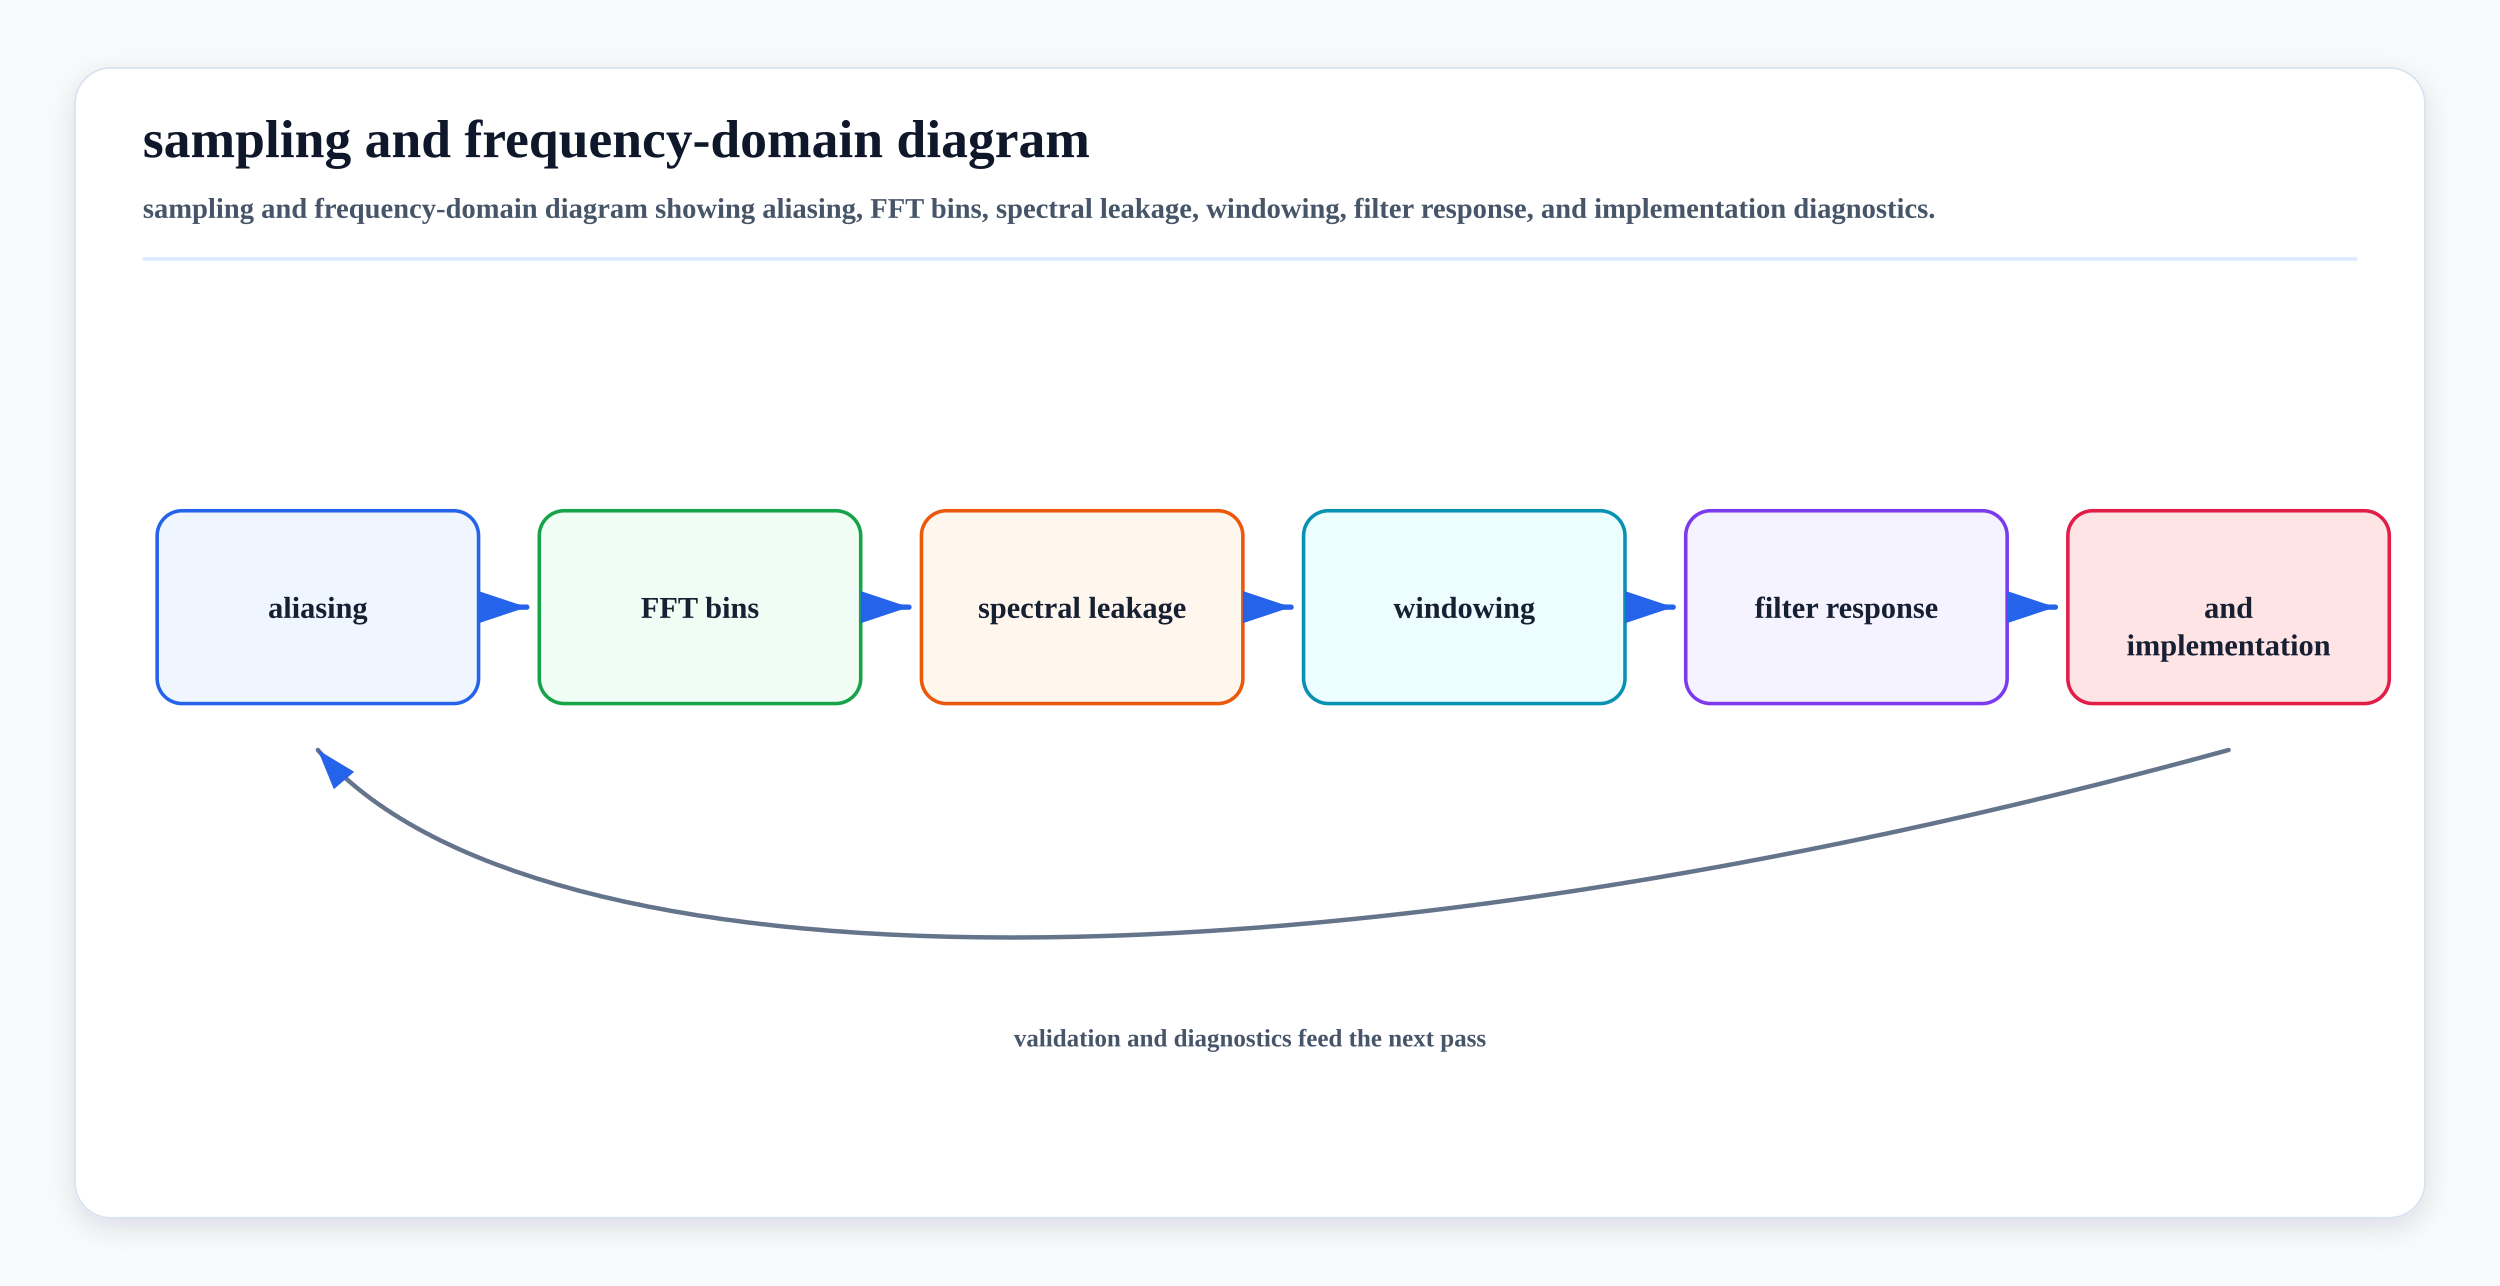
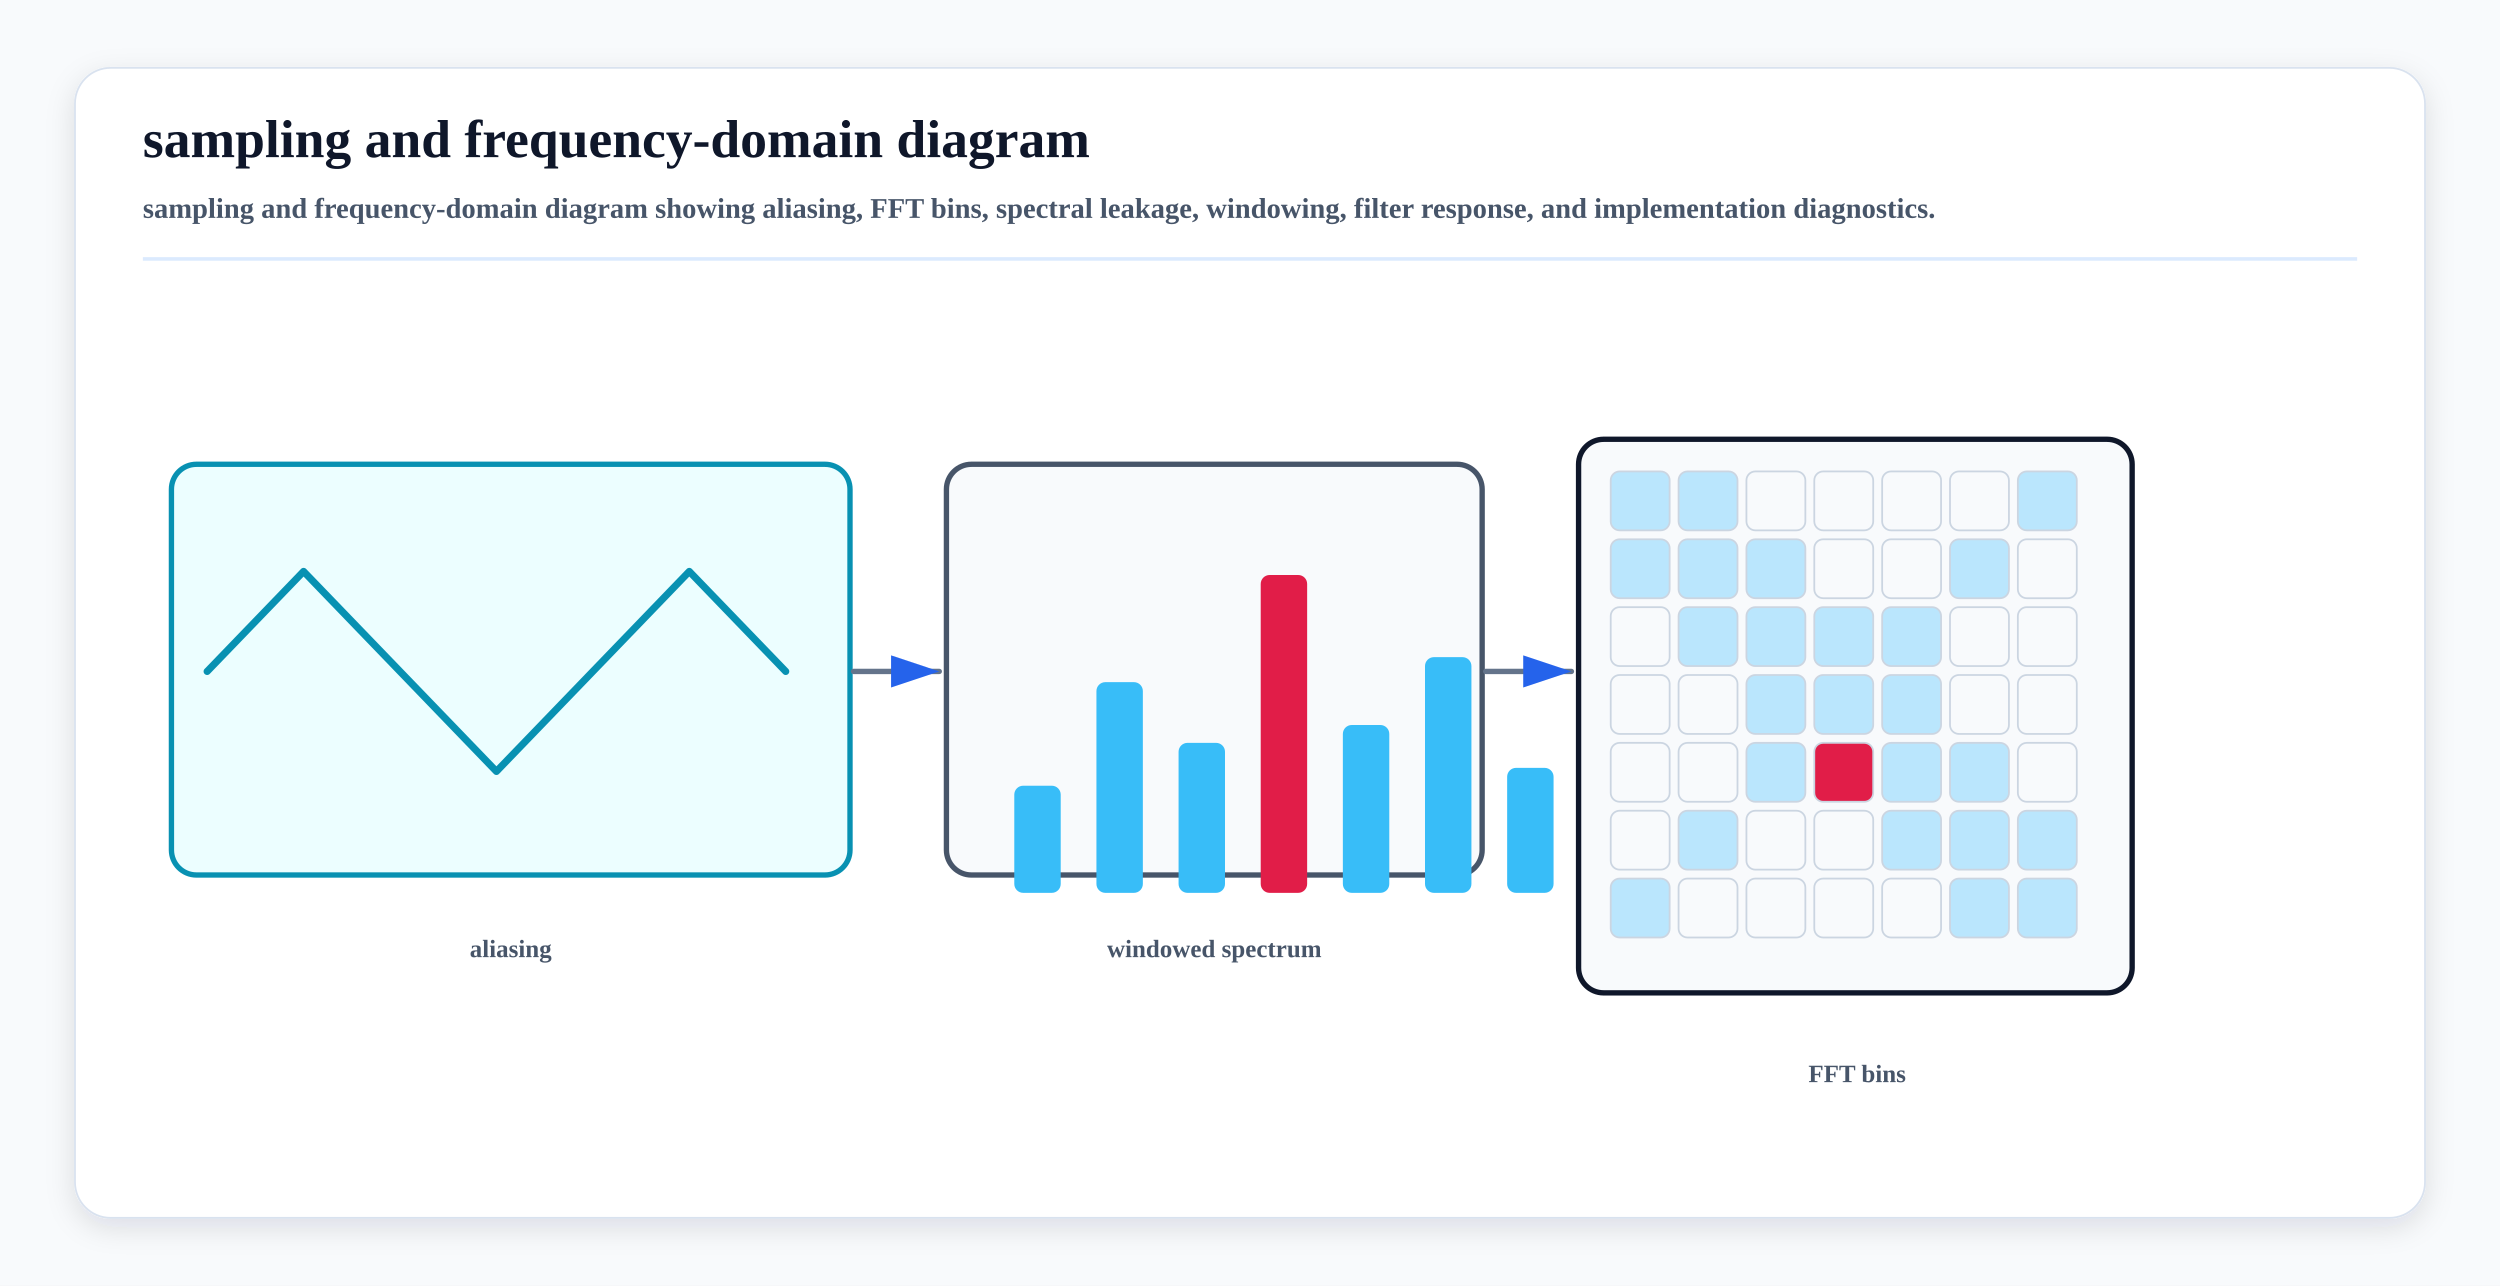
<svg xmlns="http://www.w3.org/2000/svg" width="1400" height="720" viewBox="0 0 1400 720" role="img" aria-labelledby="title desc" data-diagram-kind="signal-processing-chain">
  <defs>
    <marker id="arrow" markerWidth="12" markerHeight="12" refX="9" refY="3" orient="auto" markerUnits="strokeWidth">
      <path d="M0,0 L0,6 L9,3 z" fill="#2563eb" />
    </marker>
    <filter id="shadow" x="-10%" y="-10%" width="120%" height="120%">
      <feDropShadow dx="0" dy="5" stdDeviation="8" flood-color="#0f172a" flood-opacity="0.12" />
    </filter>
    <pattern id="grid" width="28" height="28" patternUnits="userSpaceOnUse">
      <path d="M28 0H0V28" fill="none" stroke="#e2e8f0" stroke-width="1" />
    </pattern>
  </defs>
  <rect width="1400" height="720" fill="#f8fafc" />
  <rect x="42" y="38" width="1316" height="644" rx="20" fill="#ffffff" stroke="#d9e2ef" filter="url(#shadow)" />
  <text x="80" y="88" font-size="30" font-weight="800" fill="#0f172a">sampling and frequency-domain diagram</text>
  <text x="80" y="122" font-size="16" font-weight="600" fill="#475569">sampling and frequency-domain diagram showing aliasing, FFT bins, spectral leakage, windowing, filter response, and implementation diagnostics.</text>
  <rect x="80" y="144" width="1240" height="2" fill="#dbeafe" />
-   <rect x="88" y="286" width="180" height="108" rx="14" fill="#eff6ff" stroke="#2563eb" stroke-width="2" />
-   <text x="178" y="346" text-anchor="middle" font-size="17" font-weight="700" fill="#172033">aliasing</text>
-   <line x1="271" y1="340" x2="295" y2="340" stroke="#2563eb" stroke-width="3" stroke-linecap="round" marker-end="url(#arrow)" />
-   <rect x="302" y="286" width="180" height="108" rx="14" fill="#f0fdf4" stroke="#16a34a" stroke-width="2" />
-   <text x="392" y="346" text-anchor="middle" font-size="17" font-weight="700" fill="#172033">FFT bins</text>
-   <line x1="485" y1="340" x2="509" y2="340" stroke="#2563eb" stroke-width="3" stroke-linecap="round" marker-end="url(#arrow)" />
-   <rect x="516" y="286" width="180" height="108" rx="14" fill="#fff7ed" stroke="#ea580c" stroke-width="2" />
-   <text x="606" y="346" text-anchor="middle" font-size="17" font-weight="700" fill="#172033">spectral leakage</text>
-   <line x1="699" y1="340" x2="723" y2="340" stroke="#2563eb" stroke-width="3" stroke-linecap="round" marker-end="url(#arrow)" />
-   <rect x="730" y="286" width="180" height="108" rx="14" fill="#ecfeff" stroke="#0891b2" stroke-width="2" />
-   <text x="820" y="346" text-anchor="middle" font-size="17" font-weight="700" fill="#172033">windowing</text>
-   <line x1="913" y1="340" x2="937" y2="340" stroke="#2563eb" stroke-width="3" stroke-linecap="round" marker-end="url(#arrow)" />
-   <rect x="944" y="286" width="180" height="108" rx="14" fill="#f5f3ff" stroke="#7c3aed" stroke-width="2" />
-   <text x="1034" y="346" text-anchor="middle" font-size="17" font-weight="700" fill="#172033">filter response</text>
-   <line x1="1127" y1="340" x2="1151" y2="340" stroke="#2563eb" stroke-width="3" stroke-linecap="round" marker-end="url(#arrow)" />
-   <rect x="1158" y="286" width="180" height="108" rx="14" fill="#ffe4e6" stroke="#e11d48" stroke-width="2" />
-   <text x="1248" y="346" text-anchor="middle" font-size="17" font-weight="700" fill="#172033">and</text>
-   <text x="1248" y="367" text-anchor="middle" font-size="17" font-weight="700" fill="#172033">implementation</text>
-   <path d="M1248 420 C738 560 298 560 178 420" fill="none" stroke="#64748b" stroke-width="2.5" stroke-linecap="round" stroke-linejoin="round" marker-end="url(#arrow)" />
-   <text x="700" y="586" text-anchor="middle" font-size="14" font-weight="600" fill="#475569">validation and diagnostics feed the next pass</text>
+   <rect x="96" y="260" width="380" height="230" rx="14" fill="#ecfeff" stroke="#0891b2" stroke-width="3" />
+   <polyline points="116,376 170,320 224,376 278,432 332,376 386,320 440,376" fill="none" stroke="#0891b2" stroke-width="4" stroke-linecap="round" stroke-linejoin="round" />
+   <text x="286" y="536" text-anchor="middle" font-size="14" font-weight="600" fill="#475569">aliasing</text>
+   <rect x="530" y="260" width="300" height="230" rx="14" fill="#f8fafc" stroke="#475569" stroke-width="3" />
+   <rect x="568" y="440" width="26" height="60" rx="5" fill="#38bdf8" />
+   <rect x="614" y="382" width="26" height="118" rx="5" fill="#38bdf8" />
+   <rect x="660" y="416" width="26" height="84" rx="5" fill="#38bdf8" />
+   <rect x="706" y="322" width="26" height="178" rx="5" fill="#e11d48" />
+   <rect x="752" y="406" width="26" height="94" rx="5" fill="#38bdf8" />
+   <rect x="798" y="368" width="26" height="132" rx="5" fill="#38bdf8" />
+   <rect x="844" y="430" width="26" height="70" rx="5" fill="#38bdf8" />
+   <text x="680" y="536" text-anchor="middle" font-size="14" font-weight="600" fill="#475569">windowed spectrum</text>
+   <rect x="884" y="246" width="310" height="310" rx="14" fill="#f8fafc" stroke="#0f172a" stroke-width="3" />
+   <rect x="902" y="264" width="33" height="33" rx="5" fill="#bae6fd" stroke="#cbd5e1" />
+   <rect x="940" y="264" width="33" height="33" rx="5" fill="#bae6fd" stroke="#cbd5e1" />
+   <rect x="978" y="264" width="33" height="33" rx="5" fill="#f8fafc" stroke="#cbd5e1" />
+   <rect x="1016" y="264" width="33" height="33" rx="5" fill="#f8fafc" stroke="#cbd5e1" />
+   <rect x="1054" y="264" width="33" height="33" rx="5" fill="#f8fafc" stroke="#cbd5e1" />
+   <rect x="1092" y="264" width="33" height="33" rx="5" fill="#f8fafc" stroke="#cbd5e1" />
+   <rect x="1130" y="264" width="33" height="33" rx="5" fill="#bae6fd" stroke="#cbd5e1" />
+   <rect x="902" y="302" width="33" height="33" rx="5" fill="#bae6fd" stroke="#cbd5e1" />
+   <rect x="940" y="302" width="33" height="33" rx="5" fill="#bae6fd" stroke="#cbd5e1" />
+   <rect x="978" y="302" width="33" height="33" rx="5" fill="#bae6fd" stroke="#cbd5e1" />
+   <rect x="1016" y="302" width="33" height="33" rx="5" fill="#f8fafc" stroke="#cbd5e1" />
+   <rect x="1054" y="302" width="33" height="33" rx="5" fill="#f8fafc" stroke="#cbd5e1" />
+   <rect x="1092" y="302" width="33" height="33" rx="5" fill="#bae6fd" stroke="#cbd5e1" />
+   <rect x="1130" y="302" width="33" height="33" rx="5" fill="#f8fafc" stroke="#cbd5e1" />
+   <rect x="902" y="340" width="33" height="33" rx="5" fill="#f8fafc" stroke="#cbd5e1" />
+   <rect x="940" y="340" width="33" height="33" rx="5" fill="#bae6fd" stroke="#cbd5e1" />
+   <rect x="978" y="340" width="33" height="33" rx="5" fill="#bae6fd" stroke="#cbd5e1" />
+   <rect x="1016" y="340" width="33" height="33" rx="5" fill="#bae6fd" stroke="#cbd5e1" />
+   <rect x="1054" y="340" width="33" height="33" rx="5" fill="#bae6fd" stroke="#cbd5e1" />
+   <rect x="1092" y="340" width="33" height="33" rx="5" fill="#f8fafc" stroke="#cbd5e1" />
+   <rect x="1130" y="340" width="33" height="33" rx="5" fill="#f8fafc" stroke="#cbd5e1" />
+   <rect x="902" y="378" width="33" height="33" rx="5" fill="#f8fafc" stroke="#cbd5e1" />
+   <rect x="940" y="378" width="33" height="33" rx="5" fill="#f8fafc" stroke="#cbd5e1" />
+   <rect x="978" y="378" width="33" height="33" rx="5" fill="#bae6fd" stroke="#cbd5e1" />
+   <rect x="1016" y="378" width="33" height="33" rx="5" fill="#bae6fd" stroke="#cbd5e1" />
+   <rect x="1054" y="378" width="33" height="33" rx="5" fill="#bae6fd" stroke="#cbd5e1" />
+   <rect x="1092" y="378" width="33" height="33" rx="5" fill="#f8fafc" stroke="#cbd5e1" />
+   <rect x="1130" y="378" width="33" height="33" rx="5" fill="#f8fafc" stroke="#cbd5e1" />
+   <rect x="902" y="416" width="33" height="33" rx="5" fill="#f8fafc" stroke="#cbd5e1" />
+   <rect x="940" y="416" width="33" height="33" rx="5" fill="#f8fafc" stroke="#cbd5e1" />
+   <rect x="978" y="416" width="33" height="33" rx="5" fill="#bae6fd" stroke="#cbd5e1" />
+   <rect x="1016" y="416" width="33" height="33" rx="5" fill="#e11d48" stroke="#cbd5e1" />
+   <rect x="1054" y="416" width="33" height="33" rx="5" fill="#bae6fd" stroke="#cbd5e1" />
+   <rect x="1092" y="416" width="33" height="33" rx="5" fill="#bae6fd" stroke="#cbd5e1" />
+   <rect x="1130" y="416" width="33" height="33" rx="5" fill="#f8fafc" stroke="#cbd5e1" />
+   <rect x="902" y="454" width="33" height="33" rx="5" fill="#f8fafc" stroke="#cbd5e1" />
+   <rect x="940" y="454" width="33" height="33" rx="5" fill="#bae6fd" stroke="#cbd5e1" />
+   <rect x="978" y="454" width="33" height="33" rx="5" fill="#f8fafc" stroke="#cbd5e1" />
+   <rect x="1016" y="454" width="33" height="33" rx="5" fill="#f8fafc" stroke="#cbd5e1" />
+   <rect x="1054" y="454" width="33" height="33" rx="5" fill="#bae6fd" stroke="#cbd5e1" />
+   <rect x="1092" y="454" width="33" height="33" rx="5" fill="#bae6fd" stroke="#cbd5e1" />
+   <rect x="1130" y="454" width="33" height="33" rx="5" fill="#bae6fd" stroke="#cbd5e1" />
+   <rect x="902" y="492" width="33" height="33" rx="5" fill="#bae6fd" stroke="#cbd5e1" />
+   <rect x="940" y="492" width="33" height="33" rx="5" fill="#f8fafc" stroke="#cbd5e1" />
+   <rect x="978" y="492" width="33" height="33" rx="5" fill="#f8fafc" stroke="#cbd5e1" />
+   <rect x="1016" y="492" width="33" height="33" rx="5" fill="#f8fafc" stroke="#cbd5e1" />
+   <rect x="1054" y="492" width="33" height="33" rx="5" fill="#f8fafc" stroke="#cbd5e1" />
+   <rect x="1092" y="492" width="33" height="33" rx="5" fill="#bae6fd" stroke="#cbd5e1" />
+   <rect x="1130" y="492" width="33" height="33" rx="5" fill="#bae6fd" stroke="#cbd5e1" />
+   <text x="1040" y="606" text-anchor="middle" font-size="14" font-weight="600" fill="#475569">FFT bins</text>
+   <line x1="478" y1="376" x2="526" y2="376" stroke="#64748b" stroke-width="3" stroke-linecap="round" marker-end="url(#arrow)" />
+   <line x1="832" y1="376" x2="880" y2="376" stroke="#64748b" stroke-width="3" stroke-linecap="round" marker-end="url(#arrow)" />
</svg>
